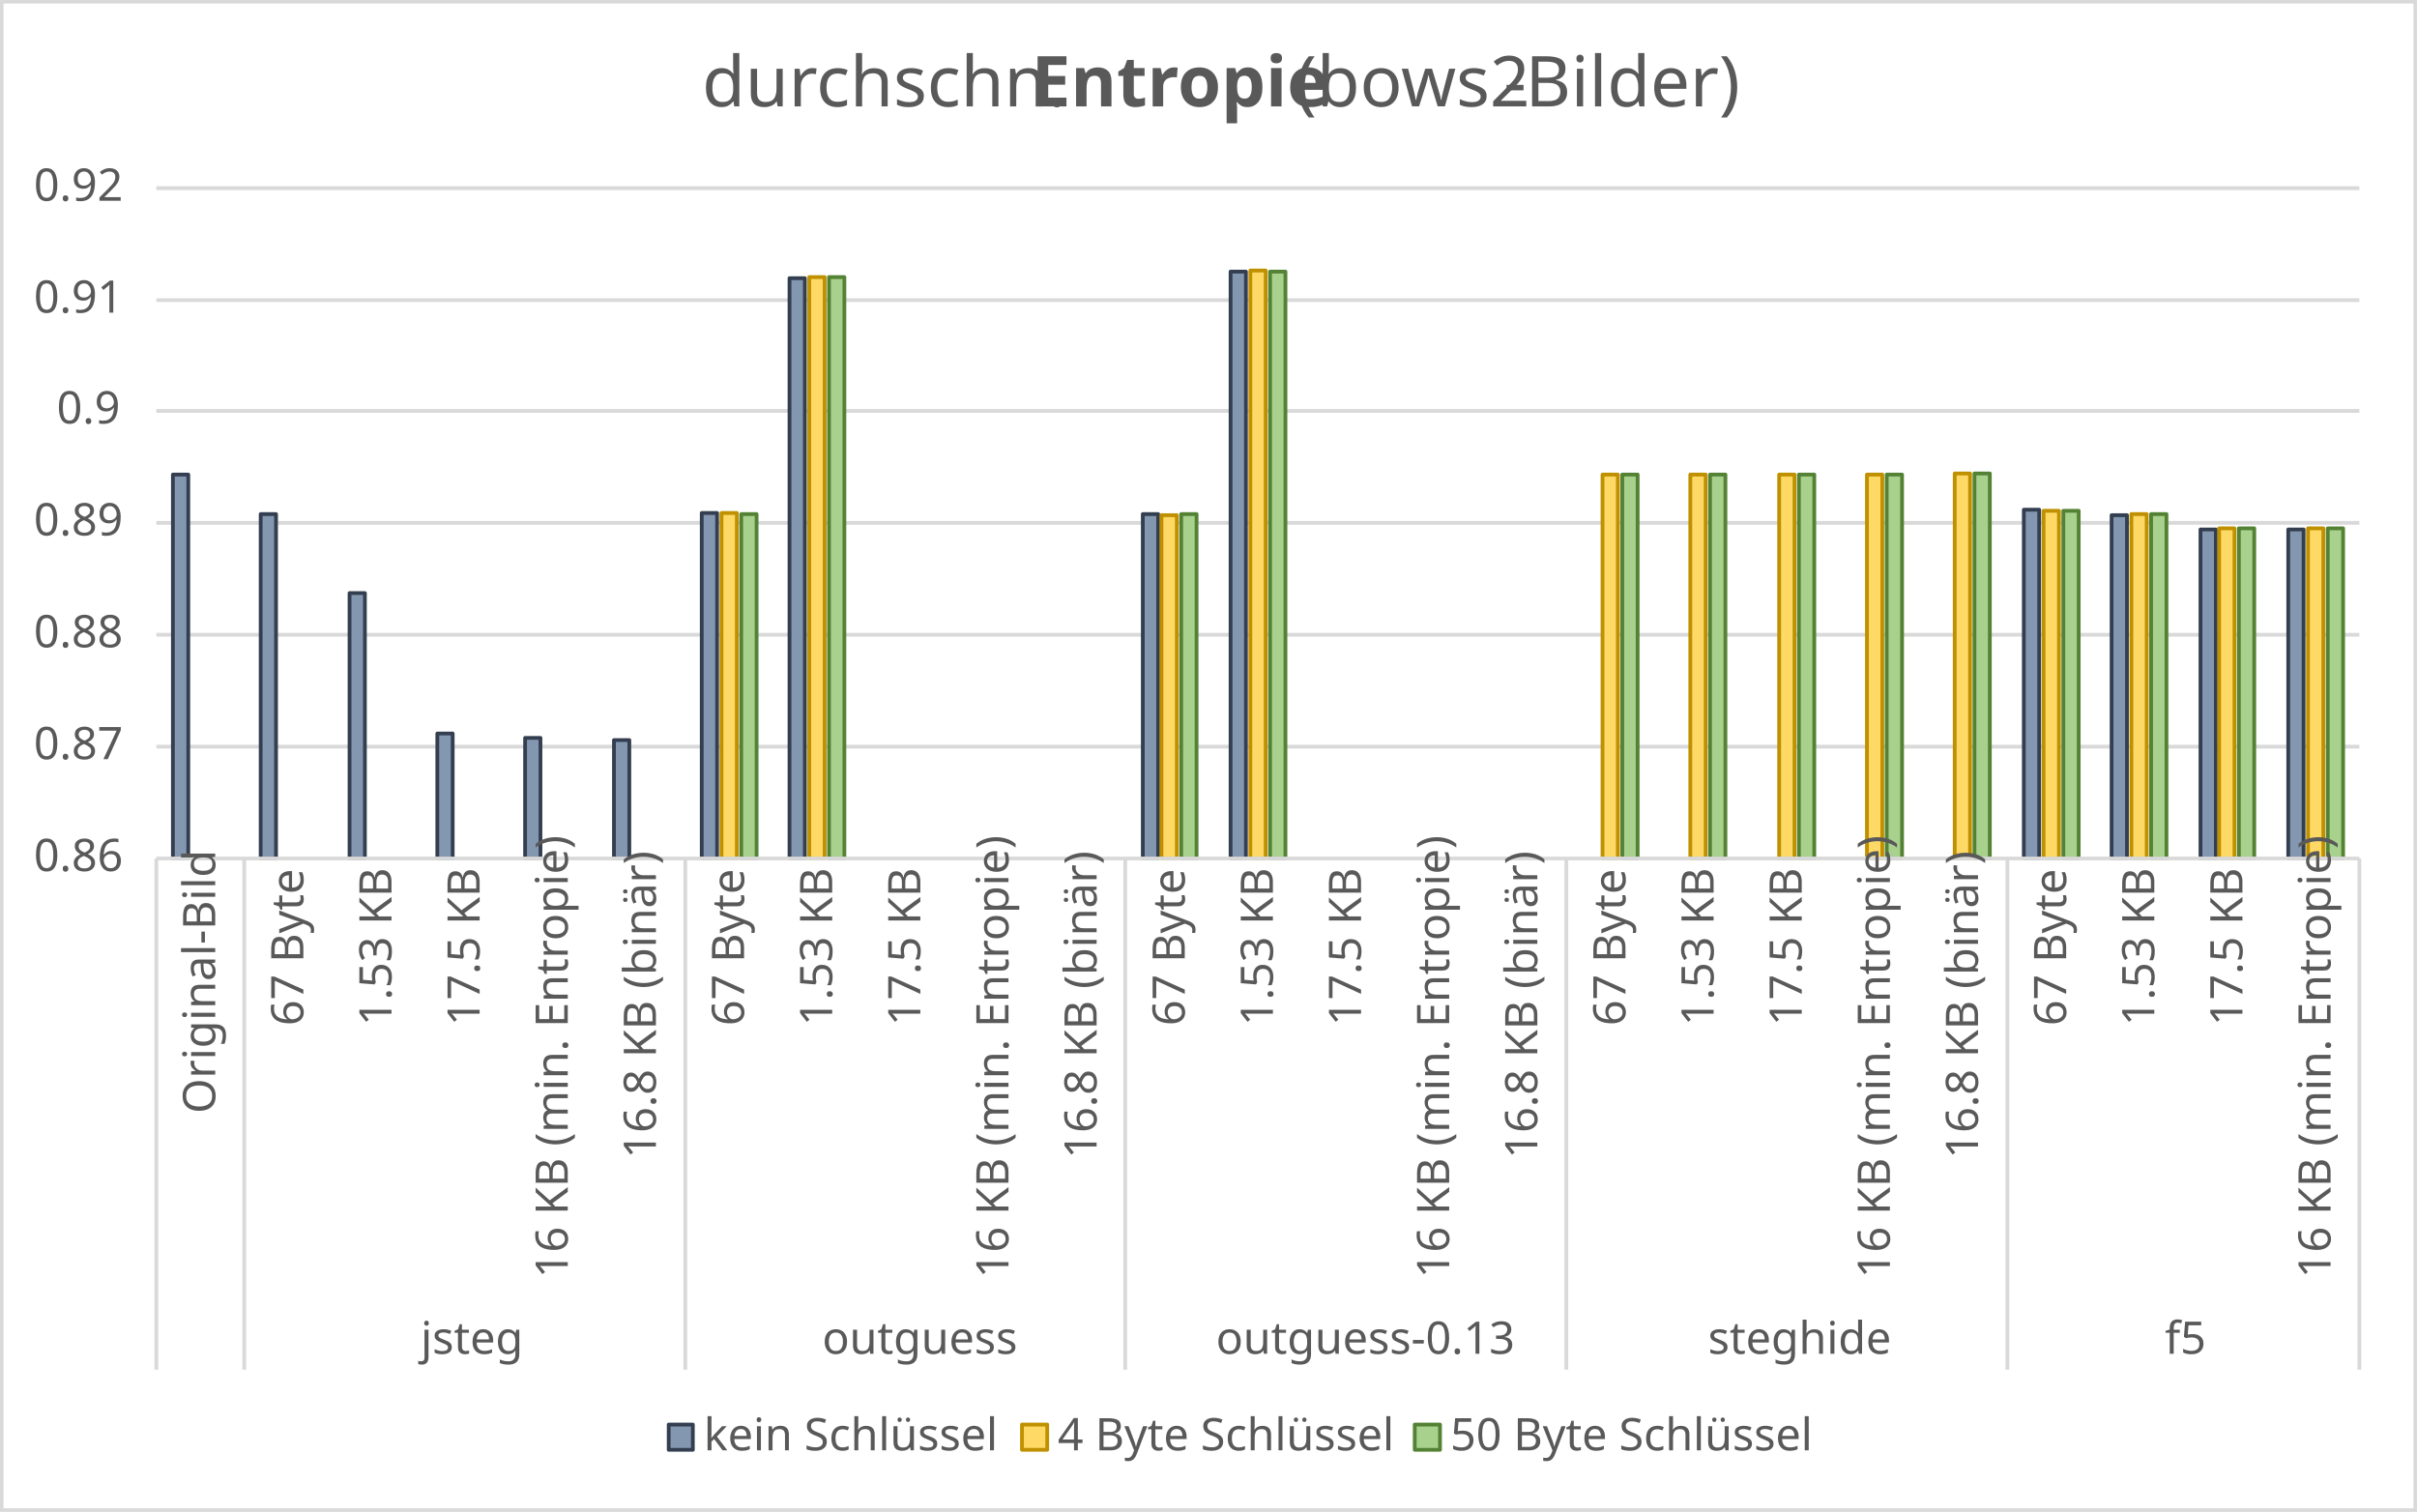
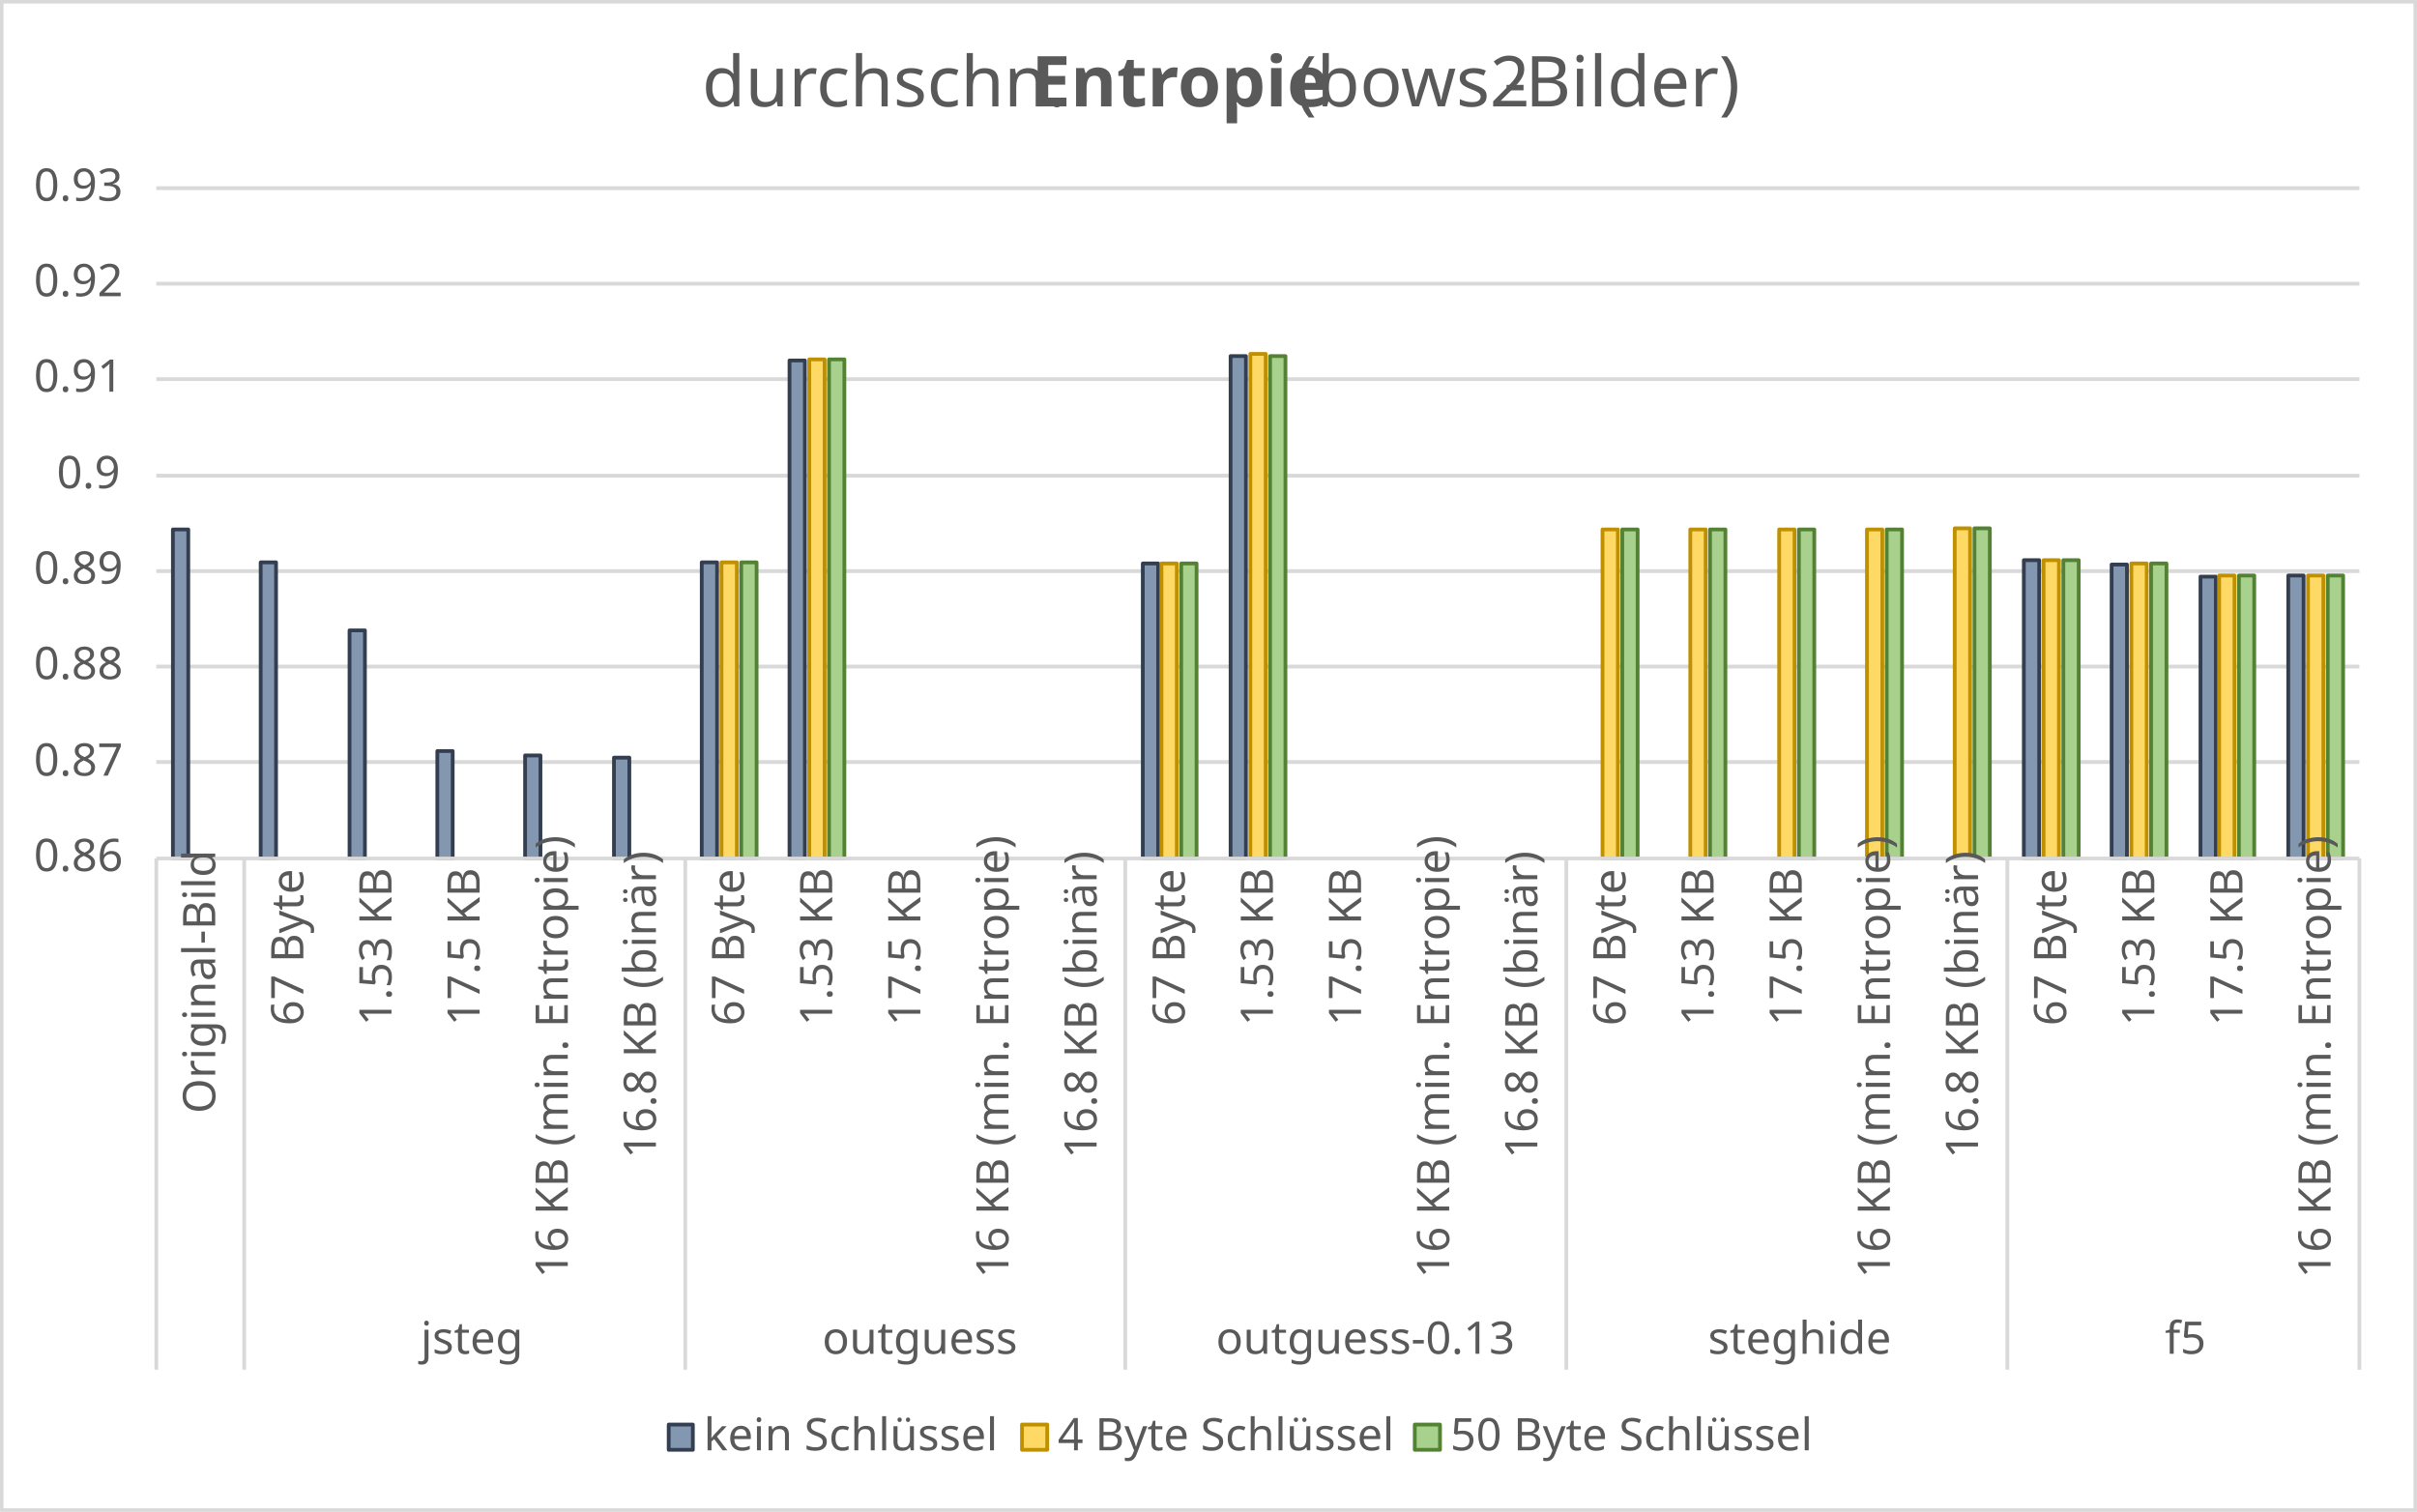
<svg xmlns="http://www.w3.org/2000/svg" width="2203" height="1378" xml:space="preserve" overflow="hidden">
  <defs>
    <clipPath id="clip0">
      <rect x="2749" y="2130" width="2203" height="1378" />
    </clipPath>
    <clipPath id="clip1">
      <rect x="2750" y="2131" width="2200" height="1375" />
    </clipPath>
    <clipPath id="clip2">
      <rect x="2891" y="2301" width="2012" height="614" />
    </clipPath>
    <clipPath id="clip3">
      <rect x="2891" y="2301" width="2012" height="614" />
    </clipPath>
    <clipPath id="clip4">
      <rect x="2891" y="2301" width="2012" height="614" />
    </clipPath>
    <clipPath id="clip5">
      <rect x="2750" y="2131" width="2200" height="1375" />
    </clipPath>
    <clipPath id="clip6">
      <rect x="2750" y="2131" width="2200" height="1375" />
    </clipPath>
    <clipPath id="clip7">
      <rect x="2750" y="2131" width="2200" height="1375" />
    </clipPath>
    <clipPath id="clip8">
      <rect x="2750" y="2131" width="2200" height="1375" />
    </clipPath>
    <clipPath id="clip9">
      <rect x="2750" y="2131" width="2200" height="1375" />
    </clipPath>
    <clipPath id="clip10">
      <rect x="2750" y="2131" width="2200" height="1375" />
    </clipPath>
    <clipPath id="clip11">
      <rect x="2750" y="2131" width="2200" height="1375" />
    </clipPath>
    <clipPath id="clip12">
      <rect x="2750" y="2131" width="2200" height="1375" />
    </clipPath>
    <clipPath id="clip13">
      <rect x="2750" y="2131" width="2200" height="1375" />
    </clipPath>
    <clipPath id="clip14">
      <rect x="2750" y="2131" width="2200" height="1375" />
    </clipPath>
    <clipPath id="clip15">
      <rect x="2750" y="2131" width="2200" height="1375" />
    </clipPath>
    <clipPath id="clip16">
      <rect x="2750" y="2131" width="2200" height="1375" />
    </clipPath>
    <clipPath id="clip17">
      <rect x="2750" y="2131" width="2200" height="1375" />
    </clipPath>
    <clipPath id="clip18">
      <rect x="2750" y="2131" width="2200" height="1375" />
    </clipPath>
    <clipPath id="clip19">
      <rect x="2750" y="2131" width="2200" height="1375" />
    </clipPath>
    <clipPath id="clip20">
      <rect x="2750" y="2131" width="2200" height="1375" />
    </clipPath>
    <clipPath id="clip21">
      <rect x="2750" y="2131" width="2200" height="1375" />
    </clipPath>
    <clipPath id="clip22">
      <rect x="2750" y="2131" width="2200" height="1375" />
    </clipPath>
    <clipPath id="clip23">
      <rect x="2750" y="2131" width="2200" height="1375" />
    </clipPath>
    <clipPath id="clip24">
      <rect x="2750" y="2131" width="2200" height="1375" />
    </clipPath>
    <clipPath id="clip25">
      <rect x="2750" y="2131" width="2200" height="1375" />
    </clipPath>
    <clipPath id="clip26">
      <rect x="2750" y="2131" width="2200" height="1375" />
    </clipPath>
    <clipPath id="clip27">
      <rect x="2750" y="2131" width="2200" height="1375" />
    </clipPath>
    <clipPath id="clip28">
      <rect x="2750" y="2131" width="2200" height="1375" />
    </clipPath>
    <clipPath id="clip29">
      <rect x="2750" y="2131" width="2200" height="1375" />
    </clipPath>
    <clipPath id="clip30">
      <rect x="2750" y="2131" width="2200" height="1375" />
    </clipPath>
    <clipPath id="clip31">
      <rect x="2750" y="2131" width="2200" height="1375" />
    </clipPath>
    <clipPath id="clip32">
      <rect x="2750" y="2131" width="2200" height="1375" />
    </clipPath>
    <clipPath id="clip33">
      <rect x="2750" y="2131" width="2200" height="1375" />
    </clipPath>
    <clipPath id="clip34">
      <rect x="2750" y="2131" width="2200" height="1375" />
    </clipPath>
    <clipPath id="clip35">
      <rect x="2750" y="2131" width="2200" height="1375" />
    </clipPath>
    <clipPath id="clip36">
      <rect x="2750" y="2131" width="2200" height="1375" />
    </clipPath>
    <clipPath id="clip37">
      <rect x="2750" y="2131" width="2200" height="1375" />
    </clipPath>
    <clipPath id="clip38">
      <rect x="2750" y="2131" width="2200" height="1375" />
    </clipPath>
    <clipPath id="clip39">
      <rect x="2750" y="2131" width="2200" height="1375" />
    </clipPath>
    <clipPath id="clip40">
      <rect x="2750" y="2131" width="2200" height="1375" />
    </clipPath>
    <clipPath id="clip41">
      <rect x="2750" y="2131" width="2200" height="1375" />
    </clipPath>
    <clipPath id="clip42">
      <rect x="2750" y="2131" width="2200" height="1375" />
    </clipPath>
    <clipPath id="clip43">
      <rect x="2750" y="2131" width="2200" height="1375" />
    </clipPath>
    <clipPath id="clip44">
      <rect x="2750" y="2131" width="2200" height="1375" />
    </clipPath>
    <clipPath id="clip45">
      <rect x="2750" y="2131" width="2200" height="1375" />
    </clipPath>
    <clipPath id="clip46">
      <rect x="2750" y="2131" width="2200" height="1375" />
    </clipPath>
    <clipPath id="clip47">
      <rect x="2750" y="2131" width="2200" height="1375" />
    </clipPath>
    <clipPath id="clip48">
      <rect x="2750" y="2131" width="2200" height="1375" />
    </clipPath>
    <clipPath id="clip49">
      <rect x="2750" y="2131" width="2200" height="1375" />
    </clipPath>
    <clipPath id="clip50">
      <rect x="2750" y="2131" width="2200" height="1375" />
    </clipPath>
    <clipPath id="clip51">
      <rect x="2750" y="2131" width="2200" height="1375" />
    </clipPath>
    <clipPath id="clip52">
      <rect x="2750" y="2131" width="2200" height="1375" />
    </clipPath>
    <clipPath id="clip53">
      <rect x="2750" y="2131" width="2200" height="1375" />
    </clipPath>
    <clipPath id="clip54">
      <rect x="2750" y="2131" width="2200" height="1375" />
    </clipPath>
    <clipPath id="clip55">
      <rect x="2750" y="2131" width="2200" height="1375" />
    </clipPath>
+     <clipPath id="clip56">
+       <rect x="2750" y="2131" width="2200" height="1375" />
+     </clipPath>
  </defs>
  <g clip-path="url(#clip0)" transform="translate(-2749 -2130)">
    <rect x="2750" y="2131" width="2200" height="1375" fill="#FFFFFF" />
    <g clip-path="url(#clip1)">
-       <path d="M2891.5 2810.59 4899.5 2810.59M2891.5 2708.59 4899.5 2708.59M2891.5 2606.59 4899.5 2606.59M2891.5 2504.58 4899.5 2504.58M2891.5 2403.58 4899.5 2403.58M2891.5 2301.5 4899.5 2301.5" stroke="#D9D9D9" stroke-width="3.438" stroke-linejoin="round" stroke-miterlimit="10" fill="none" />
+       <path d="M2891.5 2824.59 4899.5 2824.59M2891.5 2737.59 4899.5 2737.59M2891.5 2650.59 4899.5 2650.59M2891.5 2563.58 4899.5 2563.58M2891.5 2475.58 4899.5 2475.58M2891.5 2388.58 4899.5 2388.58M2891.5 2301.5 4899.5 2301.5" stroke="#D9D9D9" stroke-width="3.438" stroke-linejoin="round" stroke-miterlimit="10" fill="none" />
    </g>
    <g clip-path="url(#clip2)">
-       <path d="M2906.6 2562.58 2920.6 2562.58 2920.6 2912.5 2906.6 2912.5ZM2986.6 2598.59 3000.6 2598.59 3000.6 2912.5 2986.6 2912.5ZM3067.6 2670.59 3081.6 2670.59 3081.6 2912.5 3067.6 2912.5ZM3147.6 2798.59 3161.6 2798.59 3161.6 2912.5 3147.6 2912.5ZM3227.61 2802.59 3241.61 2802.59 3241.61 2912.5 3227.61 2912.5ZM3308.61 2804.59 3322.61 2804.59 3322.61 2912.5 3308.61 2912.5ZM3388.61 2597.59 3402.61 2597.59 3402.61 2912.5 3388.61 2912.5ZM3468.61 2383.58 3482.61 2383.58 3482.61 2912.5 3468.61 2912.5ZM3790.62 2598.59 3804.62 2598.59 3804.62 2912.5 3790.62 2912.5ZM3870.63 2377.58 3884.63 2377.58 3884.63 2912.5 3870.63 2912.5ZM4593.65 2594.59 4607.65 2594.59 4607.65 2912.5 4593.65 2912.5ZM4673.65 2599.59 4687.65 2599.59 4687.65 2912.5 4673.65 2912.5ZM4754.66 2612.59 4768.66 2612.59 4768.66 2912.5 4754.66 2912.5ZM4834.66 2612.59 4848.66 2612.59 4848.66 2912.5 4834.66 2912.5Z" stroke="#333F50" stroke-width="3.438" stroke-linejoin="round" stroke-miterlimit="10" fill="#8497B0" />
+       <path d="M2906.6 2612.59 2920.6 2612.59 2920.6 2912.5 2906.6 2912.5ZM2986.6 2642.59 3000.6 2642.59 3000.6 2912.5 2986.6 2912.5ZM3067.6 2704.59 3081.6 2704.59 3081.6 2912.5 3067.6 2912.5ZM3147.6 2814.59 3161.6 2814.59 3161.6 2912.5 3147.6 2912.5ZM3227.61 2818.59 3241.61 2818.59 3241.61 2912.5 3227.61 2912.5ZM3308.61 2820.59 3322.61 2820.59 3322.61 2912.5 3308.61 2912.5ZM3388.61 2642.59 3402.61 2642.59 3402.61 2912.5 3388.61 2912.5ZM3468.61 2458.58 3482.61 2458.58 3482.61 2912.5 3468.61 2912.5ZM3790.62 2643.59 3804.62 2643.59 3804.62 2912.5 3790.62 2912.5ZM3870.63 2454.58 3884.63 2454.58 3884.63 2912.5 3870.63 2912.5ZM4593.65 2640.59 4607.65 2640.59 4607.65 2912.5 4593.65 2912.5ZM4673.65 2644.59 4687.65 2644.59 4687.65 2912.5 4673.65 2912.5ZM4754.66 2655.59 4768.66 2655.59 4768.66 2912.5 4754.66 2912.5ZM4834.66 2654.59 4848.66 2654.59 4848.66 2912.5 4834.66 2912.5Z" stroke="#333F50" stroke-width="3.438" stroke-linejoin="round" stroke-miterlimit="10" fill="#8497B0" />
    </g>
    <g clip-path="url(#clip3)">
-       <path d="M3406.61 2597.59 3420.61 2597.59 3420.61 2912.5 3406.61 2912.5ZM3486.61 2382.58 3500.62 2382.58 3500.62 2912.5 3486.61 2912.5ZM3807.63 2599.59 3821.63 2599.59 3821.63 2912.5 3807.63 2912.5ZM3888.63 2376.58 3902.63 2376.58 3902.63 2912.5 3888.63 2912.5ZM4209.64 2562.58 4223.64 2562.58 4223.64 2912.5 4209.64 2912.5ZM4289.64 2562.58 4303.64 2562.58 4303.64 2912.5 4289.64 2912.5ZM4370.64 2562.58 4384.64 2562.58 4384.64 2912.5 4370.64 2912.5ZM4450.65 2562.58 4464.65 2562.58 4464.65 2912.5 4450.65 2912.5ZM4530.65 2561.58 4544.65 2561.58 4544.65 2912.5 4530.65 2912.5ZM4611.65 2595.59 4625.65 2595.59 4625.65 2912.5 4611.65 2912.5ZM4691.65 2598.59 4705.65 2598.59 4705.65 2912.5 4691.65 2912.5ZM4771.66 2611.59 4785.66 2611.59 4785.66 2912.5 4771.66 2912.5ZM4852.66 2611.59 4866.66 2611.59 4866.66 2912.5 4852.66 2912.5Z" stroke="#BF9000" stroke-width="3.438" stroke-linejoin="round" stroke-miterlimit="10" fill="#FFD966" />
+       <path d="M3406.61 2642.59 3420.61 2642.59 3420.61 2912.5 3406.61 2912.5ZM3486.61 2457.58 3500.62 2457.58 3500.62 2912.5 3486.61 2912.5ZM3807.63 2643.59 3821.63 2643.59 3821.63 2912.5 3807.63 2912.5ZM3888.63 2452.58 3902.63 2452.58 3902.63 2912.5 3888.63 2912.5ZM4209.64 2612.59 4223.64 2612.59 4223.64 2912.5 4209.64 2912.5ZM4289.64 2612.59 4303.64 2612.59 4303.64 2912.5 4289.64 2912.5ZM4370.64 2612.59 4384.64 2612.59 4384.64 2912.5 4370.64 2912.5ZM4450.65 2612.59 4464.65 2612.59 4464.65 2912.5 4450.65 2912.5ZM4530.65 2611.59 4544.65 2611.59 4544.65 2912.5 4530.65 2912.5ZM4611.65 2640.59 4625.65 2640.59 4625.65 2912.5 4611.65 2912.5ZM4691.65 2643.59 4705.65 2643.59 4705.65 2912.5 4691.65 2912.5ZM4771.66 2654.59 4785.66 2654.59 4785.66 2912.5 4771.66 2912.5ZM4852.66 2654.59 4866.66 2654.59 4866.66 2912.5 4852.66 2912.5Z" stroke="#BF9000" stroke-width="3.438" stroke-linejoin="round" stroke-miterlimit="10" fill="#FFD966" />
    </g>
    <g clip-path="url(#clip4)">
-       <path d="M3424.61 2598.59 3438.61 2598.59 3438.61 2912.5 3424.61 2912.5ZM3504.62 2382.58 3518.62 2382.58 3518.62 2912.5 3504.62 2912.5ZM3825.63 2598.59 3839.63 2598.59 3839.63 2912.5 3825.63 2912.5ZM3906.63 2377.58 3920.63 2377.58 3920.63 2912.5 3906.63 2912.5ZM4227.64 2562.58 4241.64 2562.58 4241.64 2912.5 4227.64 2912.5ZM4307.64 2562.58 4321.64 2562.58 4321.64 2912.5 4307.64 2912.5ZM4388.64 2562.58 4402.64 2562.58 4402.64 2912.5 4388.64 2912.5ZM4468.65 2562.58 4482.65 2562.58 4482.65 2912.5 4468.65 2912.5ZM4548.65 2561.58 4562.65 2561.58 4562.65 2912.5 4548.65 2912.5ZM4629.65 2595.59 4643.65 2595.59 4643.65 2912.5 4629.65 2912.5ZM4709.65 2598.59 4723.66 2598.59 4723.66 2912.5 4709.65 2912.5ZM4789.66 2611.59 4803.66 2611.59 4803.66 2912.5 4789.66 2912.5ZM4870.66 2611.59 4884.66 2611.59 4884.66 2912.5 4870.66 2912.5Z" stroke="#548235" stroke-width="3.438" stroke-linejoin="round" stroke-miterlimit="10" fill="#A9D18E" />
+       <path d="M3424.61 2642.59 3438.61 2642.59 3438.61 2912.5 3424.61 2912.5ZM3504.62 2457.58 3518.62 2457.58 3518.62 2912.5 3504.62 2912.5ZM3825.63 2643.59 3839.63 2643.59 3839.63 2912.5 3825.63 2912.5ZM3906.63 2454.58 3920.63 2454.58 3920.63 2912.5 3906.63 2912.5ZM4227.64 2612.59 4241.64 2612.59 4241.64 2912.5 4227.64 2912.5ZM4307.64 2612.59 4321.64 2612.59 4321.64 2912.5 4307.64 2912.5ZM4388.64 2612.59 4402.64 2612.59 4402.64 2912.5 4388.64 2912.5ZM4468.65 2612.59 4482.65 2612.59 4482.65 2912.5 4468.65 2912.5ZM4548.65 2611.59 4562.65 2611.59 4562.65 2912.5 4548.65 2912.5ZM4629.65 2640.59 4643.65 2640.59 4643.65 2912.5 4629.65 2912.5ZM4709.65 2643.59 4723.66 2643.59 4723.66 2912.5 4709.65 2912.5ZM4789.66 2654.59 4803.66 2654.59 4803.66 2912.5 4789.66 2912.5ZM4870.66 2654.59 4884.66 2654.59 4884.66 2912.5 4870.66 2912.5Z" stroke="#548235" stroke-width="3.438" stroke-linejoin="round" stroke-miterlimit="10" fill="#A9D18E" />
    </g>
    <g clip-path="url(#clip5)">
      <path d="M2891.5 2912.5 4899.5 2912.5" stroke="#D9D9D9" stroke-width="3.438" stroke-linejoin="round" stroke-miterlimit="10" fill="none" fill-rule="evenodd" />
    </g>
    <g clip-path="url(#clip6)">
      <path d="M2891.5 2912.5 2891.5 3298.5M2971.6 2912.5 2971.6 3298.5M3373.61 2912.5 3373.61 3298.5M3774.62 2912.5 3774.62 3298.5M4176.64 2912.5 4176.64 3298.5M4578.65 2912.5 4578.65 3298.5M4899.5 2912.5 4899.5 3298.5" stroke="#D9D9D9" stroke-width="3.438" stroke-linejoin="round" stroke-miterlimit="10" fill="none" />
    </g>
    <g clip-path="url(#clip7)">
      <path d="M2891.5 3298.5 2891.5 3378.5M2971.6 3298.5 2971.6 3378.5M3373.61 3298.5 3373.61 3378.5M3774.62 3298.5 3774.62 3378.5M4176.64 3298.5 4176.64 3378.5M4578.65 3298.5 4578.65 3378.5M4899.5 3298.5 4899.5 3378.5" stroke="#D9D9D9" stroke-width="3.438" stroke-linejoin="round" stroke-miterlimit="10" fill="none" />
    </g>
    <g clip-path="url(#clip8)">
      <text fill="#595959" font-family="Calibri,Calibri_MSFontService,sans-serif" font-weight="400" font-size="41" transform="matrix(1 0 0 1 2779.79 2924)">0.86</text>
    </g>
    <g clip-path="url(#clip9)">
-       <text fill="#595959" font-family="Calibri,Calibri_MSFontService,sans-serif" font-weight="400" font-size="41" transform="matrix(1 0 0 1 2779.79 2822)">0.87</text>
+       <text fill="#595959" font-family="Calibri,Calibri_MSFontService,sans-serif" font-weight="400" font-size="41" transform="matrix(1 0 0 1 2779.79 2837)">0.87</text>
    </g>
    <g clip-path="url(#clip10)">
-       <text fill="#595959" font-family="Calibri,Calibri_MSFontService,sans-serif" font-weight="400" font-size="41" transform="matrix(1 0 0 1 2779.79 2720)">0.88</text>
+       <text fill="#595959" font-family="Calibri,Calibri_MSFontService,sans-serif" font-weight="400" font-size="41" transform="matrix(1 0 0 1 2779.79 2749)">0.88</text>
    </g>
    <g clip-path="url(#clip11)">
-       <text fill="#595959" font-family="Calibri,Calibri_MSFontService,sans-serif" font-weight="400" font-size="41" transform="matrix(1 0 0 1 2779.79 2618)">0.89</text>
+       <text fill="#595959" font-family="Calibri,Calibri_MSFontService,sans-serif" font-weight="400" font-size="41" transform="matrix(1 0 0 1 2779.79 2662)">0.89</text>
    </g>
    <g clip-path="url(#clip12)">
-       <text fill="#595959" font-family="Calibri,Calibri_MSFontService,sans-serif" font-weight="400" font-size="41" transform="matrix(1 0 0 1 2800.69 2516)">0.9</text>
+       <text fill="#595959" font-family="Calibri,Calibri_MSFontService,sans-serif" font-weight="400" font-size="41" transform="matrix(1 0 0 1 2800.69 2575)">0.9</text>
    </g>
    <g clip-path="url(#clip13)">
-       <text fill="#595959" font-family="Calibri,Calibri_MSFontService,sans-serif" font-weight="400" font-size="41" transform="matrix(1 0 0 1 2779.79 2415)">0.91</text>
+       <text fill="#595959" font-family="Calibri,Calibri_MSFontService,sans-serif" font-weight="400" font-size="41" transform="matrix(1 0 0 1 2779.79 2487)">0.91</text>
    </g>
    <g clip-path="url(#clip14)">
-       <text fill="#595959" font-family="Calibri,Calibri_MSFontService,sans-serif" font-weight="400" font-size="41" transform="matrix(1 0 0 1 2779.79 2313)">0.92</text>
+       <text fill="#595959" font-family="Calibri,Calibri_MSFontService,sans-serif" font-weight="400" font-size="41" transform="matrix(1 0 0 1 2779.79 2400)">0.92</text>
    </g>
    <g clip-path="url(#clip15)">
+       <text fill="#595959" font-family="Calibri,Calibri_MSFontService,sans-serif" font-weight="400" font-size="41" transform="matrix(1 0 0 1 2779.79 2313)">0.93</text>
+     </g>
+     <g clip-path="url(#clip16)">
      <text fill="#595959" font-family="Calibri,Calibri_MSFontService,sans-serif" font-weight="400" font-size="41" transform="matrix(6.12323e-17 -1 1 6.12323e-17 2945.16 3145)">Original-Bild</text>
    </g>
-     <g clip-path="url(#clip16)">
+     <g clip-path="url(#clip17)">
      <text fill="#595959" font-family="Calibri,Calibri_MSFontService,sans-serif" font-weight="400" font-size="41" transform="matrix(6.12323e-17 -1 1 6.12323e-17 3025.49 3065)">67 Byte</text>
    </g>
-     <g clip-path="url(#clip17)">
+     <g clip-path="url(#clip18)">
      <text fill="#595959" font-family="Calibri,Calibri_MSFontService,sans-serif" font-weight="400" font-size="41" transform="matrix(6.12323e-17 -1 1 6.12323e-17 3105.83 3065)">1.53 KB</text>
    </g>
-     <g clip-path="url(#clip18)">
+     <g clip-path="url(#clip19)">
      <text fill="#595959" font-family="Calibri,Calibri_MSFontService,sans-serif" font-weight="400" font-size="41" transform="matrix(6.12323e-17 -1 1 6.12323e-17 3186.17 3065)">17.5 KB</text>
    </g>
-     <g clip-path="url(#clip19)">
+     <g clip-path="url(#clip20)">
      <text fill="#595959" font-family="Calibri,Calibri_MSFontService,sans-serif" font-weight="400" font-size="41" transform="matrix(6.12323e-17 -1 1 6.12323e-17 3266.5 3295)">16 KB (min. Entropie)</text>
    </g>
-     <g clip-path="url(#clip20)">
+     <g clip-path="url(#clip21)">
      <text fill="#595959" font-family="Calibri,Calibri_MSFontService,sans-serif" font-weight="400" font-size="41" transform="matrix(6.12323e-17 -1 1 6.12323e-17 3346.84 3186)">16.8 KB (binär)</text>
    </g>
-     <g clip-path="url(#clip21)">
+     <g clip-path="url(#clip22)">
      <text fill="#595959" font-family="Calibri,Calibri_MSFontService,sans-serif" font-weight="400" font-size="41" transform="matrix(6.12323e-17 -1 1 6.12323e-17 3427.18 3065)">67 Byte</text>
    </g>
-     <g clip-path="url(#clip22)">
+     <g clip-path="url(#clip23)">
      <text fill="#595959" font-family="Calibri,Calibri_MSFontService,sans-serif" font-weight="400" font-size="41" transform="matrix(6.12323e-17 -1 1 6.12323e-17 3507.51 3065)">1.53 KB</text>
    </g>
-     <g clip-path="url(#clip23)">
+     <g clip-path="url(#clip24)">
      <text fill="#595959" font-family="Calibri,Calibri_MSFontService,sans-serif" font-weight="400" font-size="41" transform="matrix(6.12323e-17 -1 1 6.12323e-17 3587.85 3065)">17.5 KB</text>
    </g>
-     <g clip-path="url(#clip24)">
+     <g clip-path="url(#clip25)">
      <text fill="#595959" font-family="Calibri,Calibri_MSFontService,sans-serif" font-weight="400" font-size="41" transform="matrix(6.12323e-17 -1 1 6.12323e-17 3668.19 3295)">16 KB (min. Entropie)</text>
    </g>
-     <g clip-path="url(#clip25)">
+     <g clip-path="url(#clip26)">
      <text fill="#595959" font-family="Calibri,Calibri_MSFontService,sans-serif" font-weight="400" font-size="41" transform="matrix(6.12323e-17 -1 1 6.12323e-17 3748.53 3186)">16.8 KB (binär)</text>
    </g>
-     <g clip-path="url(#clip26)">
+     <g clip-path="url(#clip27)">
      <text fill="#595959" font-family="Calibri,Calibri_MSFontService,sans-serif" font-weight="400" font-size="41" transform="matrix(6.12323e-17 -1 1 6.12323e-17 3828.86 3065)">67 Byte</text>
    </g>
-     <g clip-path="url(#clip27)">
+     <g clip-path="url(#clip28)">
      <text fill="#595959" font-family="Calibri,Calibri_MSFontService,sans-serif" font-weight="400" font-size="41" transform="matrix(6.12323e-17 -1 1 6.12323e-17 3909.2 3065)">1.53 KB</text>
    </g>
-     <g clip-path="url(#clip28)">
+     <g clip-path="url(#clip29)">
      <text fill="#595959" font-family="Calibri,Calibri_MSFontService,sans-serif" font-weight="400" font-size="41" transform="matrix(6.12323e-17 -1 1 6.12323e-17 3989.54 3065)">17.5 KB</text>
    </g>
-     <g clip-path="url(#clip29)">
+     <g clip-path="url(#clip30)">
      <text fill="#595959" font-family="Calibri,Calibri_MSFontService,sans-serif" font-weight="400" font-size="41" transform="matrix(6.12323e-17 -1 1 6.12323e-17 4069.87 3295)">16 KB (min. Entropie)</text>
    </g>
-     <g clip-path="url(#clip30)">
+     <g clip-path="url(#clip31)">
      <text fill="#595959" font-family="Calibri,Calibri_MSFontService,sans-serif" font-weight="400" font-size="41" transform="matrix(6.12323e-17 -1 1 6.12323e-17 4150.21 3186)">16.8 KB (binär)</text>
    </g>
-     <g clip-path="url(#clip31)">
+     <g clip-path="url(#clip32)">
      <text fill="#595959" font-family="Calibri,Calibri_MSFontService,sans-serif" font-weight="400" font-size="41" transform="matrix(6.12323e-17 -1 1 6.12323e-17 4230.55 3065)">67 Byte</text>
    </g>
-     <g clip-path="url(#clip32)">
+     <g clip-path="url(#clip33)">
      <text fill="#595959" font-family="Calibri,Calibri_MSFontService,sans-serif" font-weight="400" font-size="41" transform="matrix(6.12323e-17 -1 1 6.12323e-17 4310.88 3065)">1.53 KB</text>
    </g>
-     <g clip-path="url(#clip33)">
+     <g clip-path="url(#clip34)">
      <text fill="#595959" font-family="Calibri,Calibri_MSFontService,sans-serif" font-weight="400" font-size="41" transform="matrix(6.12323e-17 -1 1 6.12323e-17 4391.22 3065)">17.5 KB</text>
    </g>
-     <g clip-path="url(#clip34)">
+     <g clip-path="url(#clip35)">
      <text fill="#595959" font-family="Calibri,Calibri_MSFontService,sans-serif" font-weight="400" font-size="41" transform="matrix(6.12323e-17 -1 1 6.12323e-17 4471.56 3295)">16 KB (min. Entropie)</text>
    </g>
-     <g clip-path="url(#clip35)">
+     <g clip-path="url(#clip36)">
      <text fill="#595959" font-family="Calibri,Calibri_MSFontService,sans-serif" font-weight="400" font-size="41" transform="matrix(6.12323e-17 -1 1 6.12323e-17 4551.89 3186)">16.8 KB (binär)</text>
    </g>
-     <g clip-path="url(#clip36)">
+     <g clip-path="url(#clip37)">
      <text fill="#595959" font-family="Calibri,Calibri_MSFontService,sans-serif" font-weight="400" font-size="41" transform="matrix(6.12323e-17 -1 1 6.12323e-17 4632.23 3065)">67 Byte</text>
    </g>
-     <g clip-path="url(#clip37)">
+     <g clip-path="url(#clip38)">
      <text fill="#595959" font-family="Calibri,Calibri_MSFontService,sans-serif" font-weight="400" font-size="41" transform="matrix(6.12323e-17 -1 1 6.12323e-17 4712.57 3065)">1.53 KB</text>
    </g>
-     <g clip-path="url(#clip38)">
+     <g clip-path="url(#clip39)">
      <text fill="#595959" font-family="Calibri,Calibri_MSFontService,sans-serif" font-weight="400" font-size="41" transform="matrix(6.12323e-17 -1 1 6.12323e-17 4792.9 3065)">17.5 KB</text>
    </g>
-     <g clip-path="url(#clip39)">
+     <g clip-path="url(#clip40)">
      <text fill="#595959" font-family="Calibri,Calibri_MSFontService,sans-serif" font-weight="400" font-size="41" transform="matrix(6.12323e-17 -1 1 6.12323e-17 4873.24 3295)">16 KB (min. Entropie)</text>
    </g>
-     <g clip-path="url(#clip40)">
+     <g clip-path="url(#clip41)">
      <text fill="#595959" font-family="Calibri,Calibri_MSFontService,sans-serif" font-weight="400" font-size="41" transform="matrix(1 0 0 1 3132.45 3364)">jsteg</text>
    </g>
-     <g clip-path="url(#clip41)">
+     <g clip-path="url(#clip42)">
      <text fill="#595959" font-family="Calibri,Calibri_MSFontService,sans-serif" font-weight="400" font-size="41" transform="matrix(1 0 0 1 3498.46 3364)">outguess</text>
    </g>
-     <g clip-path="url(#clip42)">
+     <g clip-path="url(#clip43)">
      <text fill="#595959" font-family="Calibri,Calibri_MSFontService,sans-serif" font-weight="400" font-size="41" transform="matrix(1 0 0 1 3857.28 3364)">outguess-0.13</text>
    </g>
-     <g clip-path="url(#clip43)">
+     <g clip-path="url(#clip44)">
      <text fill="#595959" font-family="Calibri,Calibri_MSFontService,sans-serif" font-weight="400" font-size="41" transform="matrix(1 0 0 1 4305.77 3364)">steghide</text>
    </g>
-     <g clip-path="url(#clip44)">
+     <g clip-path="url(#clip45)">
      <text fill="#595959" font-family="Calibri,Calibri_MSFontService,sans-serif" font-weight="400" font-size="41" transform="matrix(1 0 0 1 4722.17 3364)">f5</text>
    </g>
-     <g clip-path="url(#clip45)">
+     <g clip-path="url(#clip46)">
      <text fill="#595959" font-family="Calibri,Calibri_MSFontService,sans-serif" font-weight="400" font-size="64" transform="matrix(1 0 0 1 3388.93 2227)">durchschn. </text>
    </g>
-     <g clip-path="url(#clip46)">
+     <g clip-path="url(#clip47)">
      <text fill="#595959" font-family="Calibri,Calibri_MSFontService,sans-serif" font-weight="700" font-size="64" transform="matrix(1 0 0 1 3688.98 2227)">Entropie</text>
    </g>
-     <g clip-path="url(#clip47)">
+     <g clip-path="url(#clip48)">
      <text fill="#595959" font-family="Calibri,Calibri_MSFontService,sans-serif" font-weight="400" font-size="64" transform="matrix(1 0 0 1 3929.92 2227)">(bows2</text>
    </g>
-     <g clip-path="url(#clip48)">
+     <g clip-path="url(#clip49)">
      <text fill="#595959" font-family="Calibri,Calibri_MSFontService,sans-serif" font-weight="400" font-size="64" transform="matrix(1 0 0 1 4119.6 2227)">-</text>
    </g>
-     <g clip-path="url(#clip49)">
+     <g clip-path="url(#clip50)">
      <text fill="#595959" font-family="Calibri,Calibri_MSFontService,sans-serif" font-weight="400" font-size="64" transform="matrix(1 0 0 1 4139.24 2227)">Bilder)</text>
    </g>
-     <g clip-path="url(#clip50)">
+     <g clip-path="url(#clip51)">
      <rect x="3358.5" y="3428.5" width="22" height="23" stroke="#333F50" stroke-width="3.438" stroke-linejoin="round" stroke-miterlimit="10" fill="#8497B0" />
    </g>
-     <g clip-path="url(#clip51)">
+     <g clip-path="url(#clip52)">
      <text fill="#595959" font-family="Calibri,Calibri_MSFontService,sans-serif" font-weight="400" font-size="41" transform="matrix(1 0 0 1 3390.44 3452)">kein Schlüssel</text>
    </g>
-     <g clip-path="url(#clip52)">
+     <g clip-path="url(#clip53)">
      <rect x="3680.5" y="3428.5" width="23" height="23" stroke="#BF9000" stroke-width="3.438" stroke-linejoin="round" stroke-miterlimit="10" fill="#FFD966" />
    </g>
-     <g clip-path="url(#clip53)">
+     <g clip-path="url(#clip54)">
      <text fill="#595959" font-family="Calibri,Calibri_MSFontService,sans-serif" font-weight="400" font-size="41" transform="matrix(1 0 0 1 3713.04 3452)">4 Byte Schlüssel</text>
    </g>
-     <g clip-path="url(#clip54)">
+     <g clip-path="url(#clip55)">
      <rect x="4038.5" y="3428.5" width="23" height="23" stroke="#548235" stroke-width="3.438" stroke-linejoin="round" stroke-miterlimit="10" fill="#A9D18E" />
    </g>
-     <g clip-path="url(#clip55)">
+     <g clip-path="url(#clip56)">
      <text fill="#595959" font-family="Calibri,Calibri_MSFontService,sans-serif" font-weight="400" font-size="41" transform="matrix(1 0 0 1 4070.91 3452)">50 Byte Schlüssel</text>
    </g>
    <rect x="2750.5" y="2131.5" width="2200" height="1375" stroke="#D9D9D9" stroke-width="3.438" stroke-linejoin="round" stroke-miterlimit="10" fill="none" />
  </g>
</svg>
